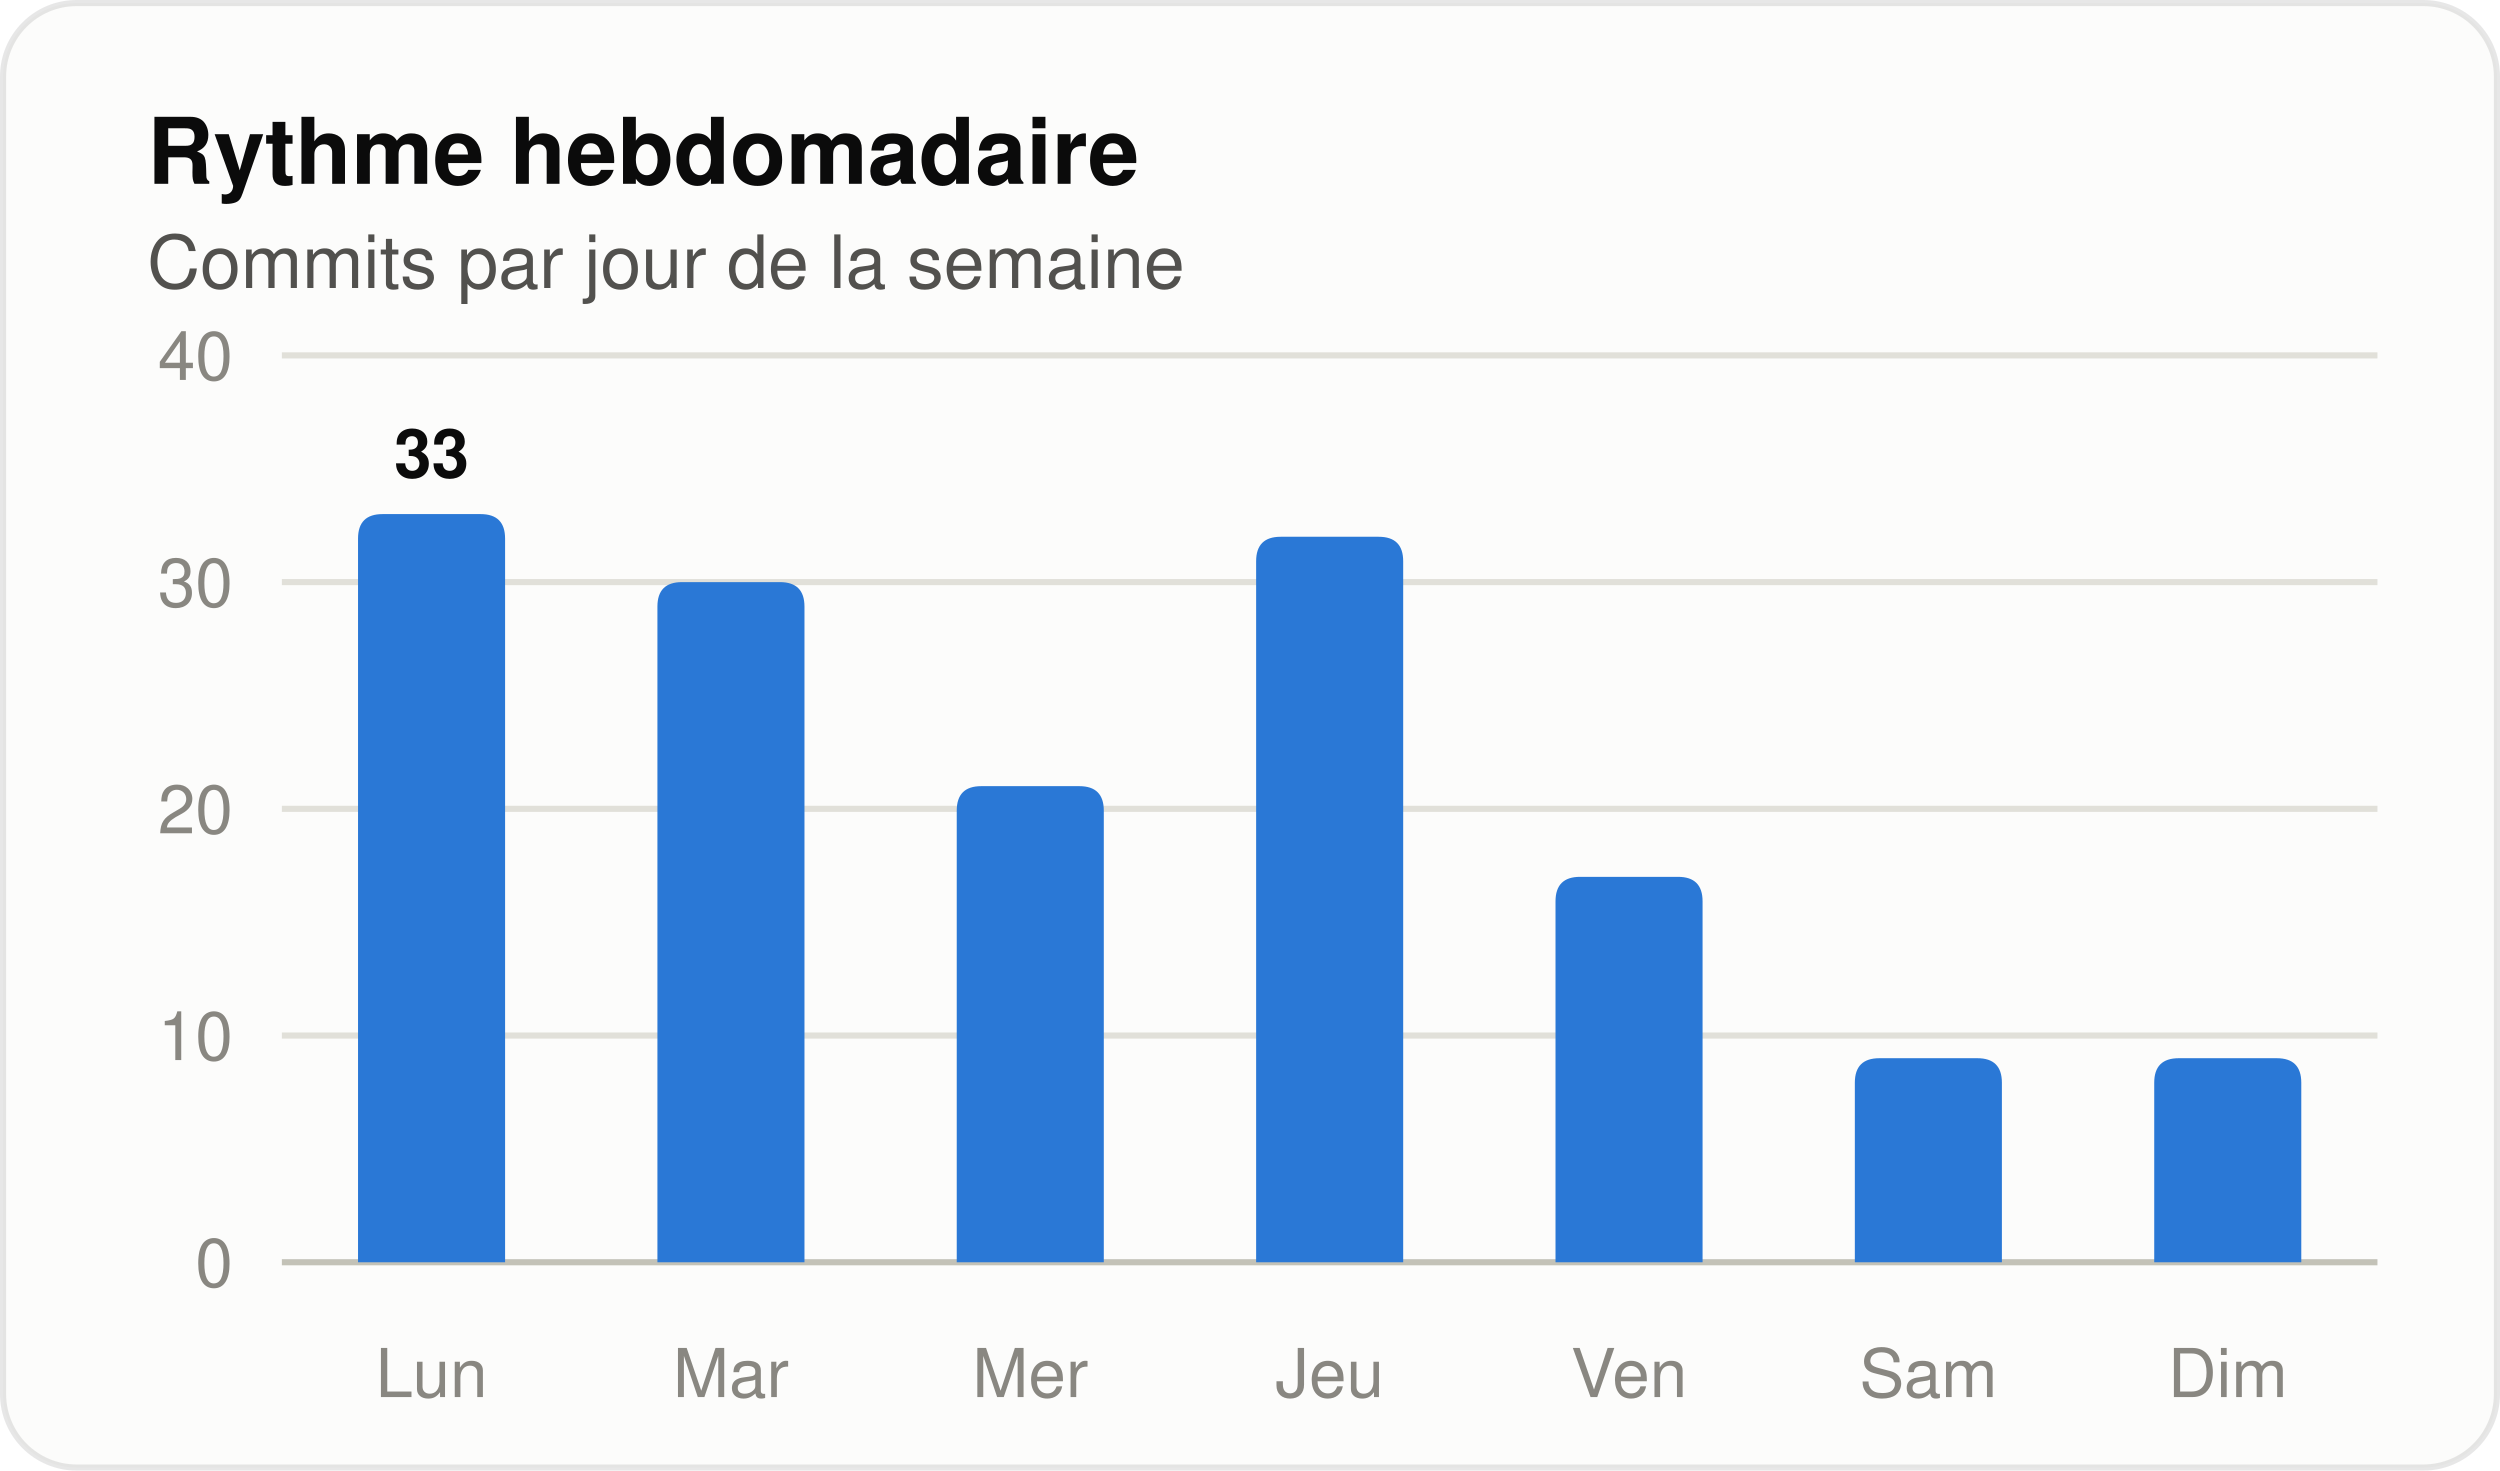
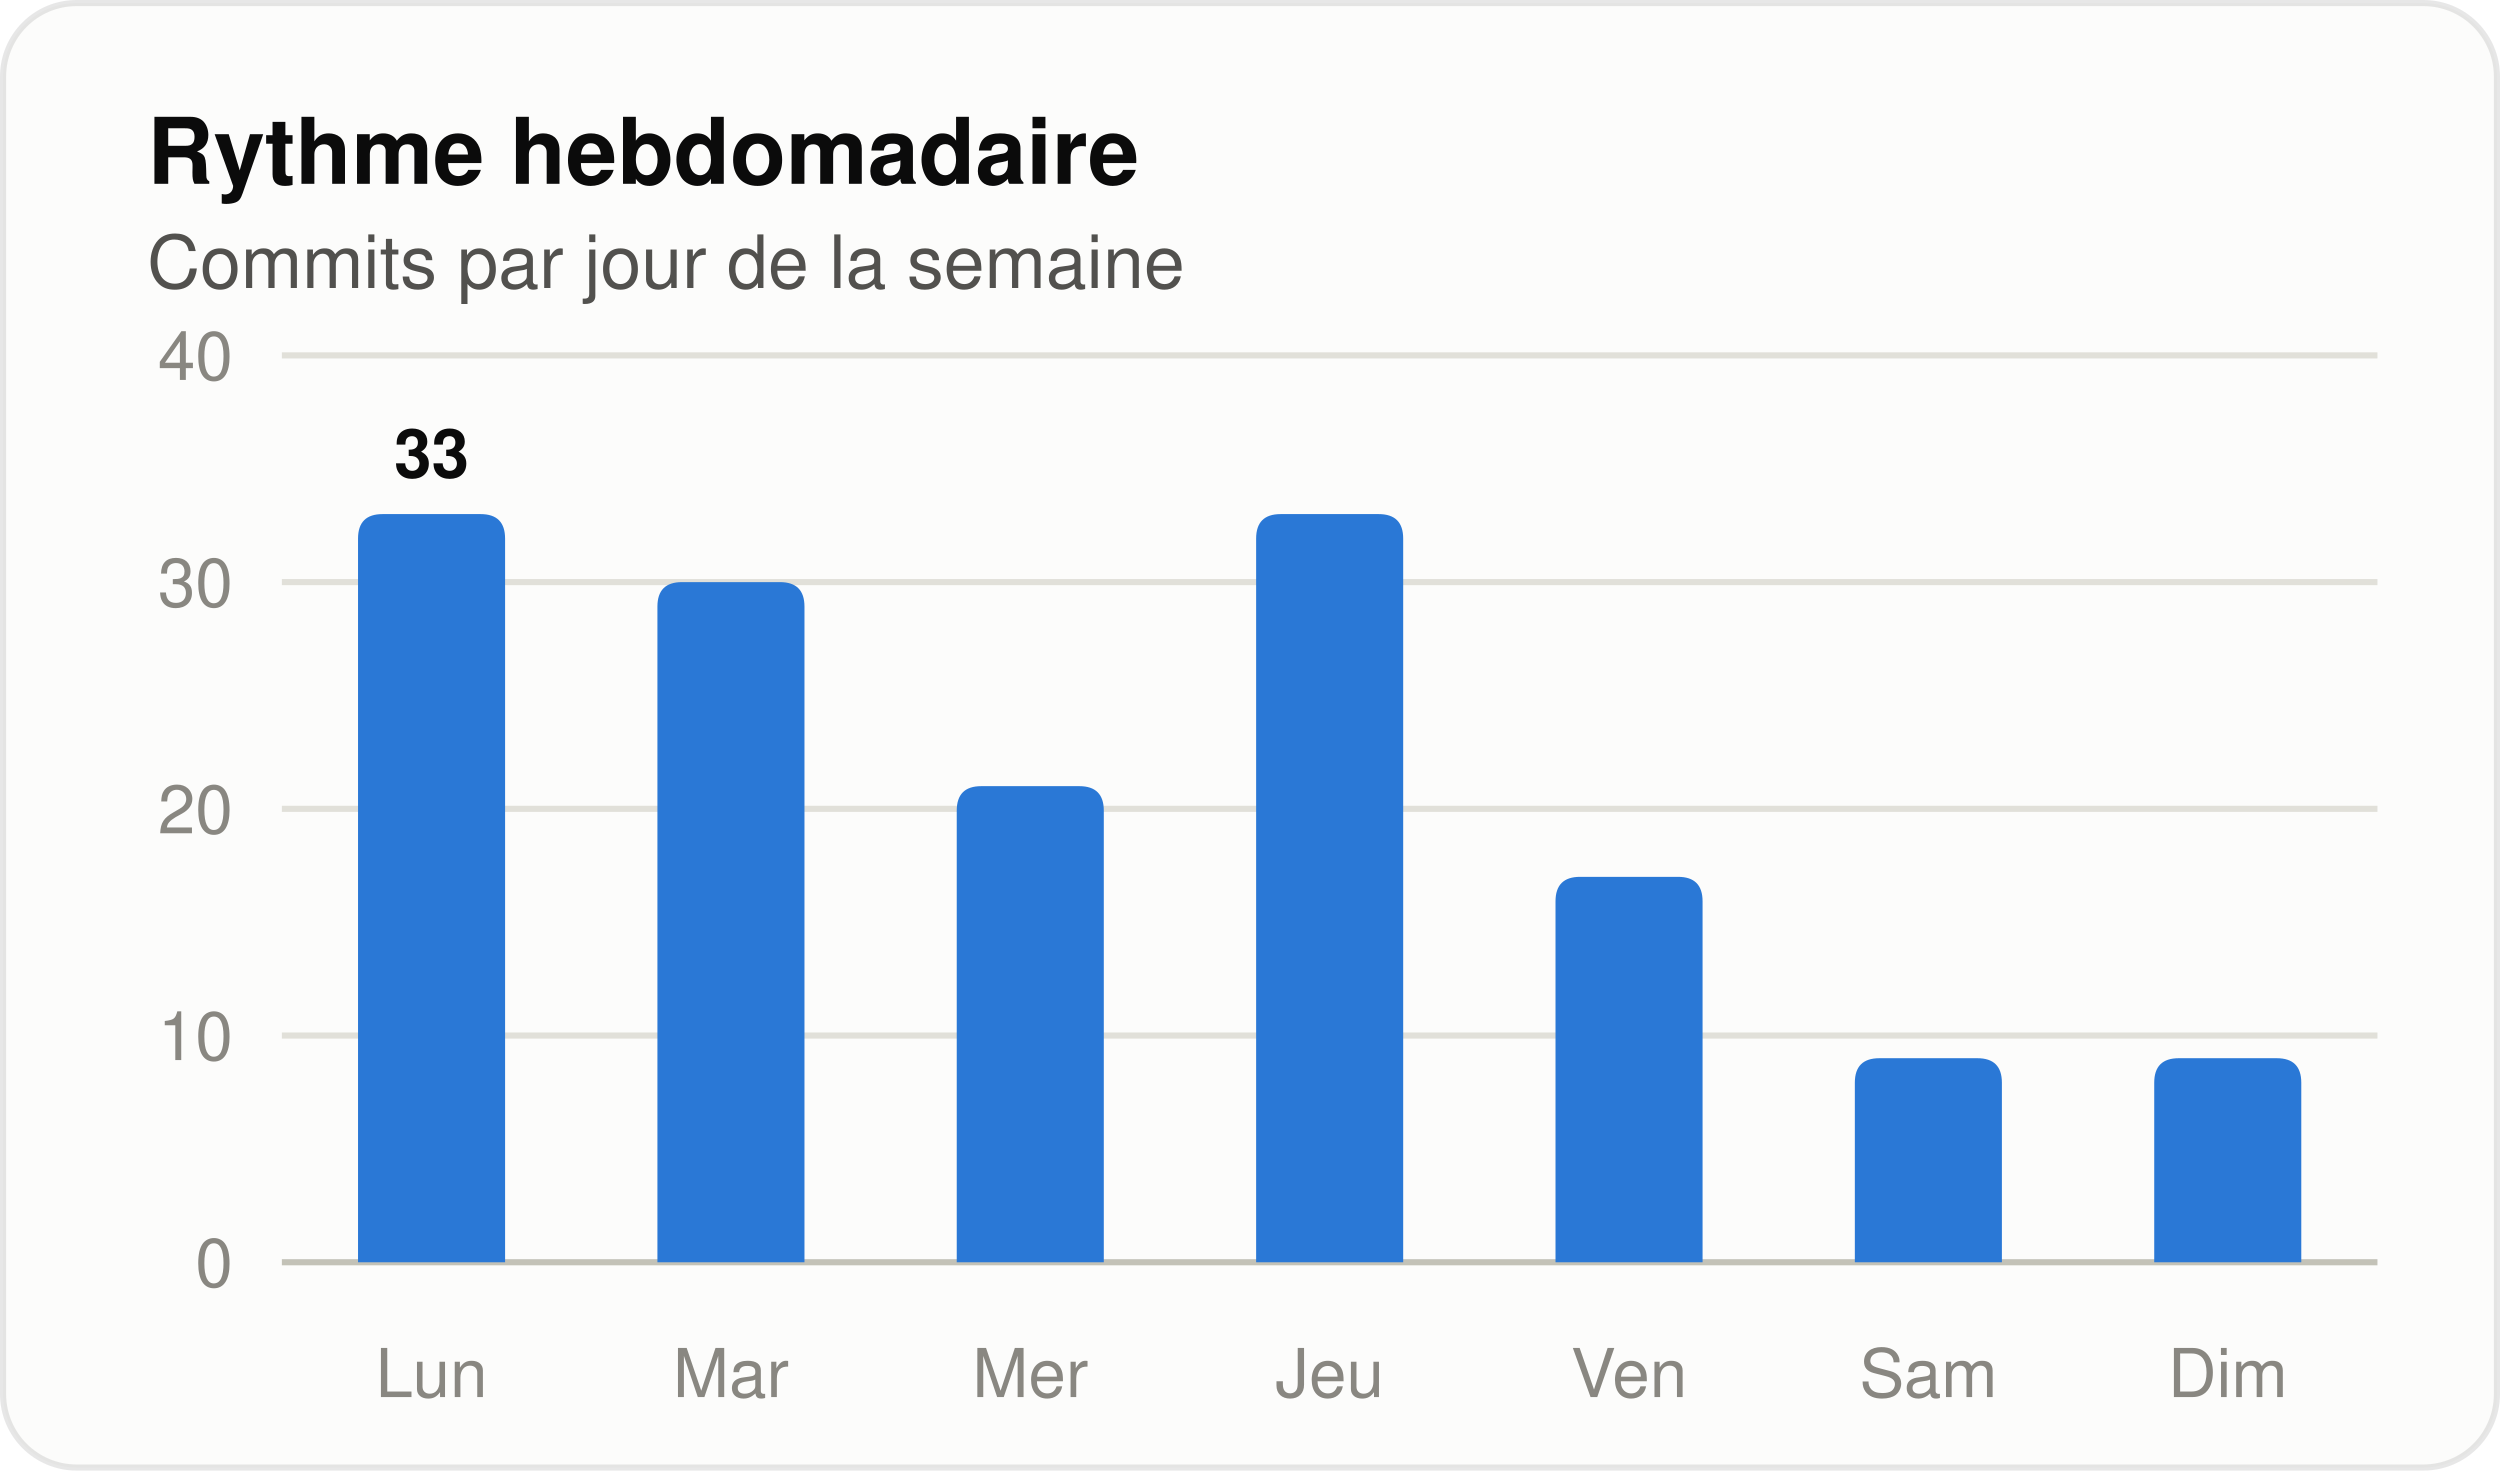
<svg xmlns="http://www.w3.org/2000/svg" width="408" height="240" viewBox="0 0 408 240" role="img" aria-label="Histogramme des commits par jour de la semaine" font-family="system-ui, 'Segoe UI', Ubuntu, Helvetica, Arial, sans-serif">
  <rect x="0.5" y="0.5" width="407" height="239" rx="12" fill="#fcfcfb" stroke="rgba(11,11,11,0.10)" />
  <text x="24" y="30" font-size="15" fill="#0b0b0b" font-weight="600">Rythme hebdomadaire</text>
  <text x="24" y="47" font-size="12" fill="#52514e">Commits par jour de la semaine</text>
  <line x1="46" y1="206.0" x2="388" y2="206.0" stroke="#c3c2b7" stroke-width="1" />
  <text x="38" y="210" font-size="11" fill="#898781" text-anchor="end" font-variant-numeric="tabular-nums">0</text>
  <line x1="46" y1="169.0" x2="388" y2="169.0" stroke="#e1e0d9" stroke-width="1" />
  <text x="38" y="173" font-size="11" fill="#898781" text-anchor="end" font-variant-numeric="tabular-nums">10</text>
  <line x1="46" y1="132.0" x2="388" y2="132.0" stroke="#e1e0d9" stroke-width="1" />
  <text x="38" y="136" font-size="11" fill="#898781" text-anchor="end" font-variant-numeric="tabular-nums">20</text>
  <line x1="46" y1="95.0" x2="388" y2="95.0" stroke="#e1e0d9" stroke-width="1" />
  <text x="38" y="99" font-size="11" fill="#898781" text-anchor="end" font-variant-numeric="tabular-nums">30</text>
  <line x1="46" y1="58.0" x2="388" y2="58.0" stroke="#e1e0d9" stroke-width="1" />
  <text x="38" y="62" font-size="11" fill="#898781" text-anchor="end" font-variant-numeric="tabular-nums">40</text>
  <path d="M 58.43 206.00 V 87.90 Q 58.43 83.90 62.43 83.90 H 78.43 Q 82.43 83.90 82.43 87.90 V 206.00 Z" fill="#2a78d6" />
  <text x="70.429" y="77.9" font-size="11" fill="#0b0b0b" font-weight="600" text-anchor="middle">33</text>
  <text x="70.429" y="228" font-size="11" fill="#898781" text-anchor="middle">Lun</text>
  <path d="M 107.29 206.00 V 99.00 Q 107.29 95.00 111.29 95.00 H 127.29 Q 131.29 95.00 131.29 99.00 V 206.00 Z" fill="#2a78d6" />
  <text x="119.286" y="228" font-size="11" fill="#898781" text-anchor="middle">Mar</text>
  <path d="M 156.14 206.00 V 132.30 Q 156.14 128.30 160.14 128.30 H 176.14 Q 180.14 128.30 180.14 132.30 V 206.00 Z" fill="#2a78d6" />
  <text x="168.143" y="228" font-size="11" fill="#898781" text-anchor="middle">Mer</text>
-   <path d="M 205.00 206.00 V 91.60 Q 205.00 87.60 209.00 87.60 H 225.00 Q 229.00 87.60 229.00 91.60 V 206.00 Z" fill="#2a78d6" />
+   <path d="M 205.00 206.00 V 87.90 Q 205.00 83.90 209.00 83.90 H 225.00 Q 229.00 83.90 229.00 87.90 V 206.00 Z" fill="#2a78d6" />
  <text x="217" y="228" font-size="11" fill="#898781" text-anchor="middle">Jeu</text>
  <path d="M 253.86 206.00 V 147.10 Q 253.86 143.10 257.86 143.10 H 273.86 Q 277.86 143.10 277.86 147.10 V 206.00 Z" fill="#2a78d6" />
  <text x="265.857" y="228" font-size="11" fill="#898781" text-anchor="middle">Ven</text>
  <path d="M 302.71 206.00 V 176.70 Q 302.71 172.70 306.71 172.70 H 322.71 Q 326.71 172.70 326.71 176.70 V 206.00 Z" fill="#2a78d6" />
  <text x="314.714" y="228" font-size="11" fill="#898781" text-anchor="middle">Sam</text>
  <path d="M 351.57 206.00 V 176.70 Q 351.57 172.70 355.57 172.70 H 371.57 Q 375.57 172.70 375.57 176.70 V 206.00 Z" fill="#2a78d6" />
  <text x="363.571" y="228" font-size="11" fill="#898781" text-anchor="middle">Dim</text>
</svg>
